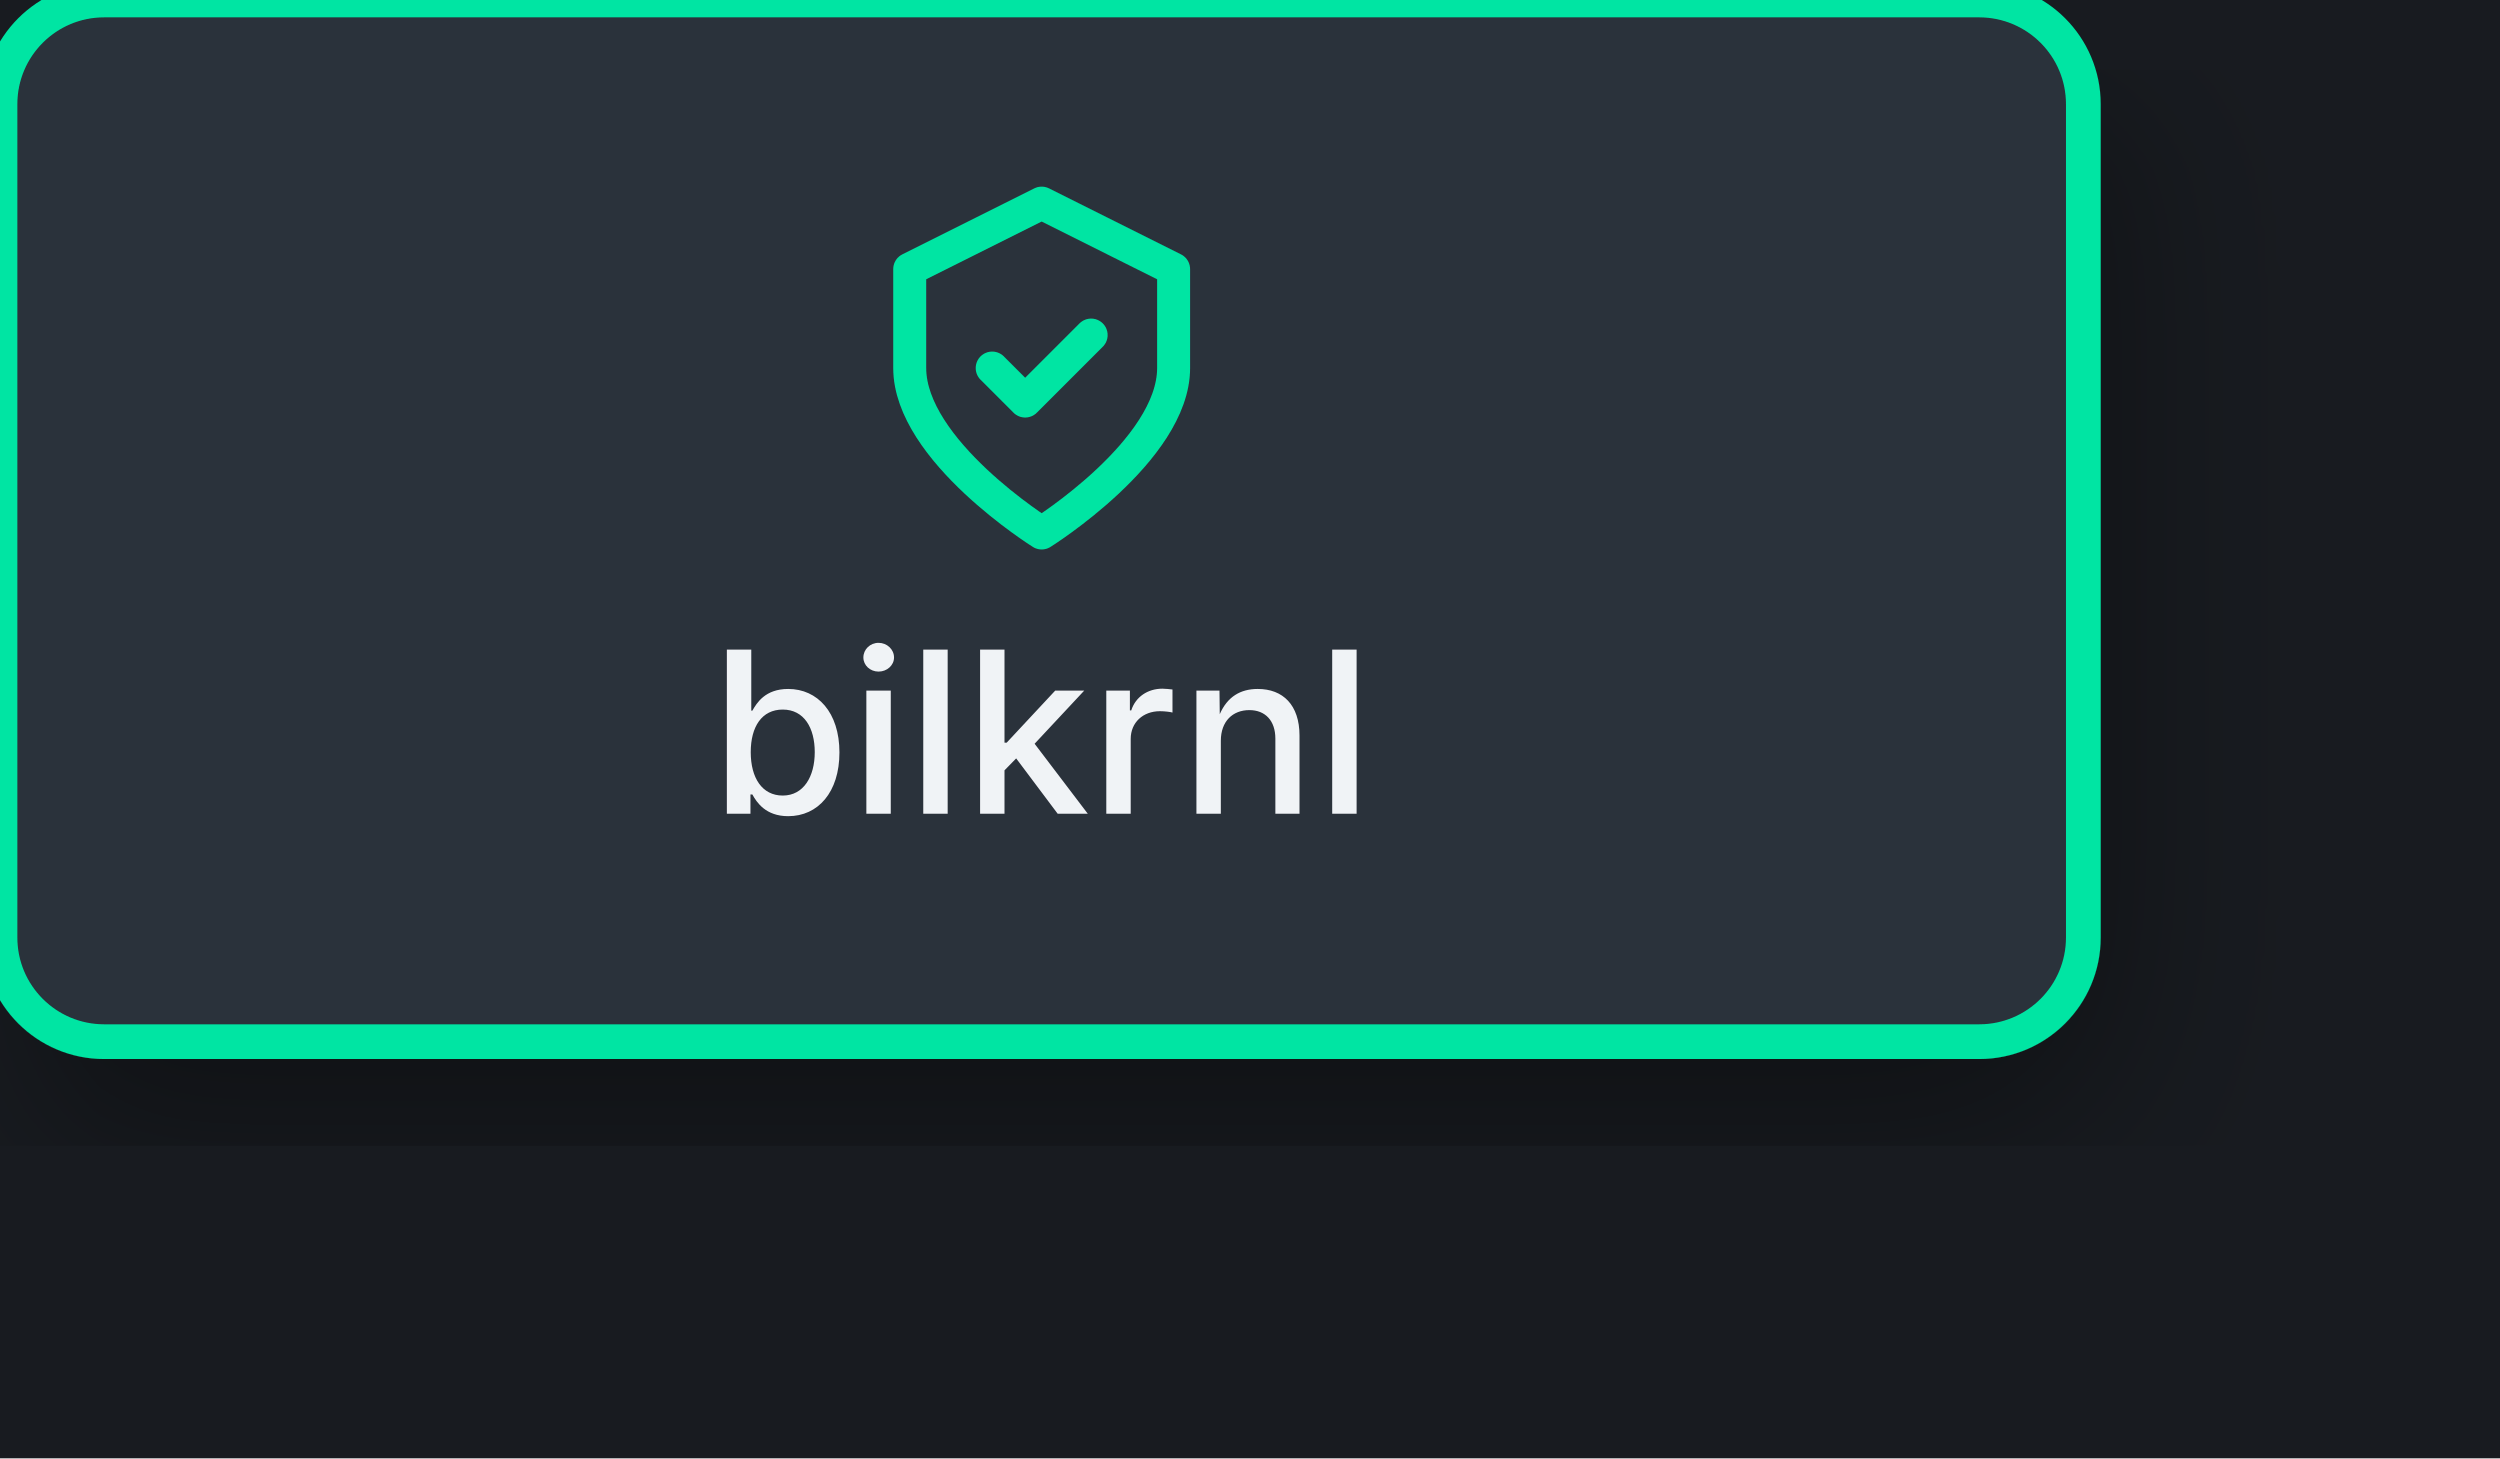
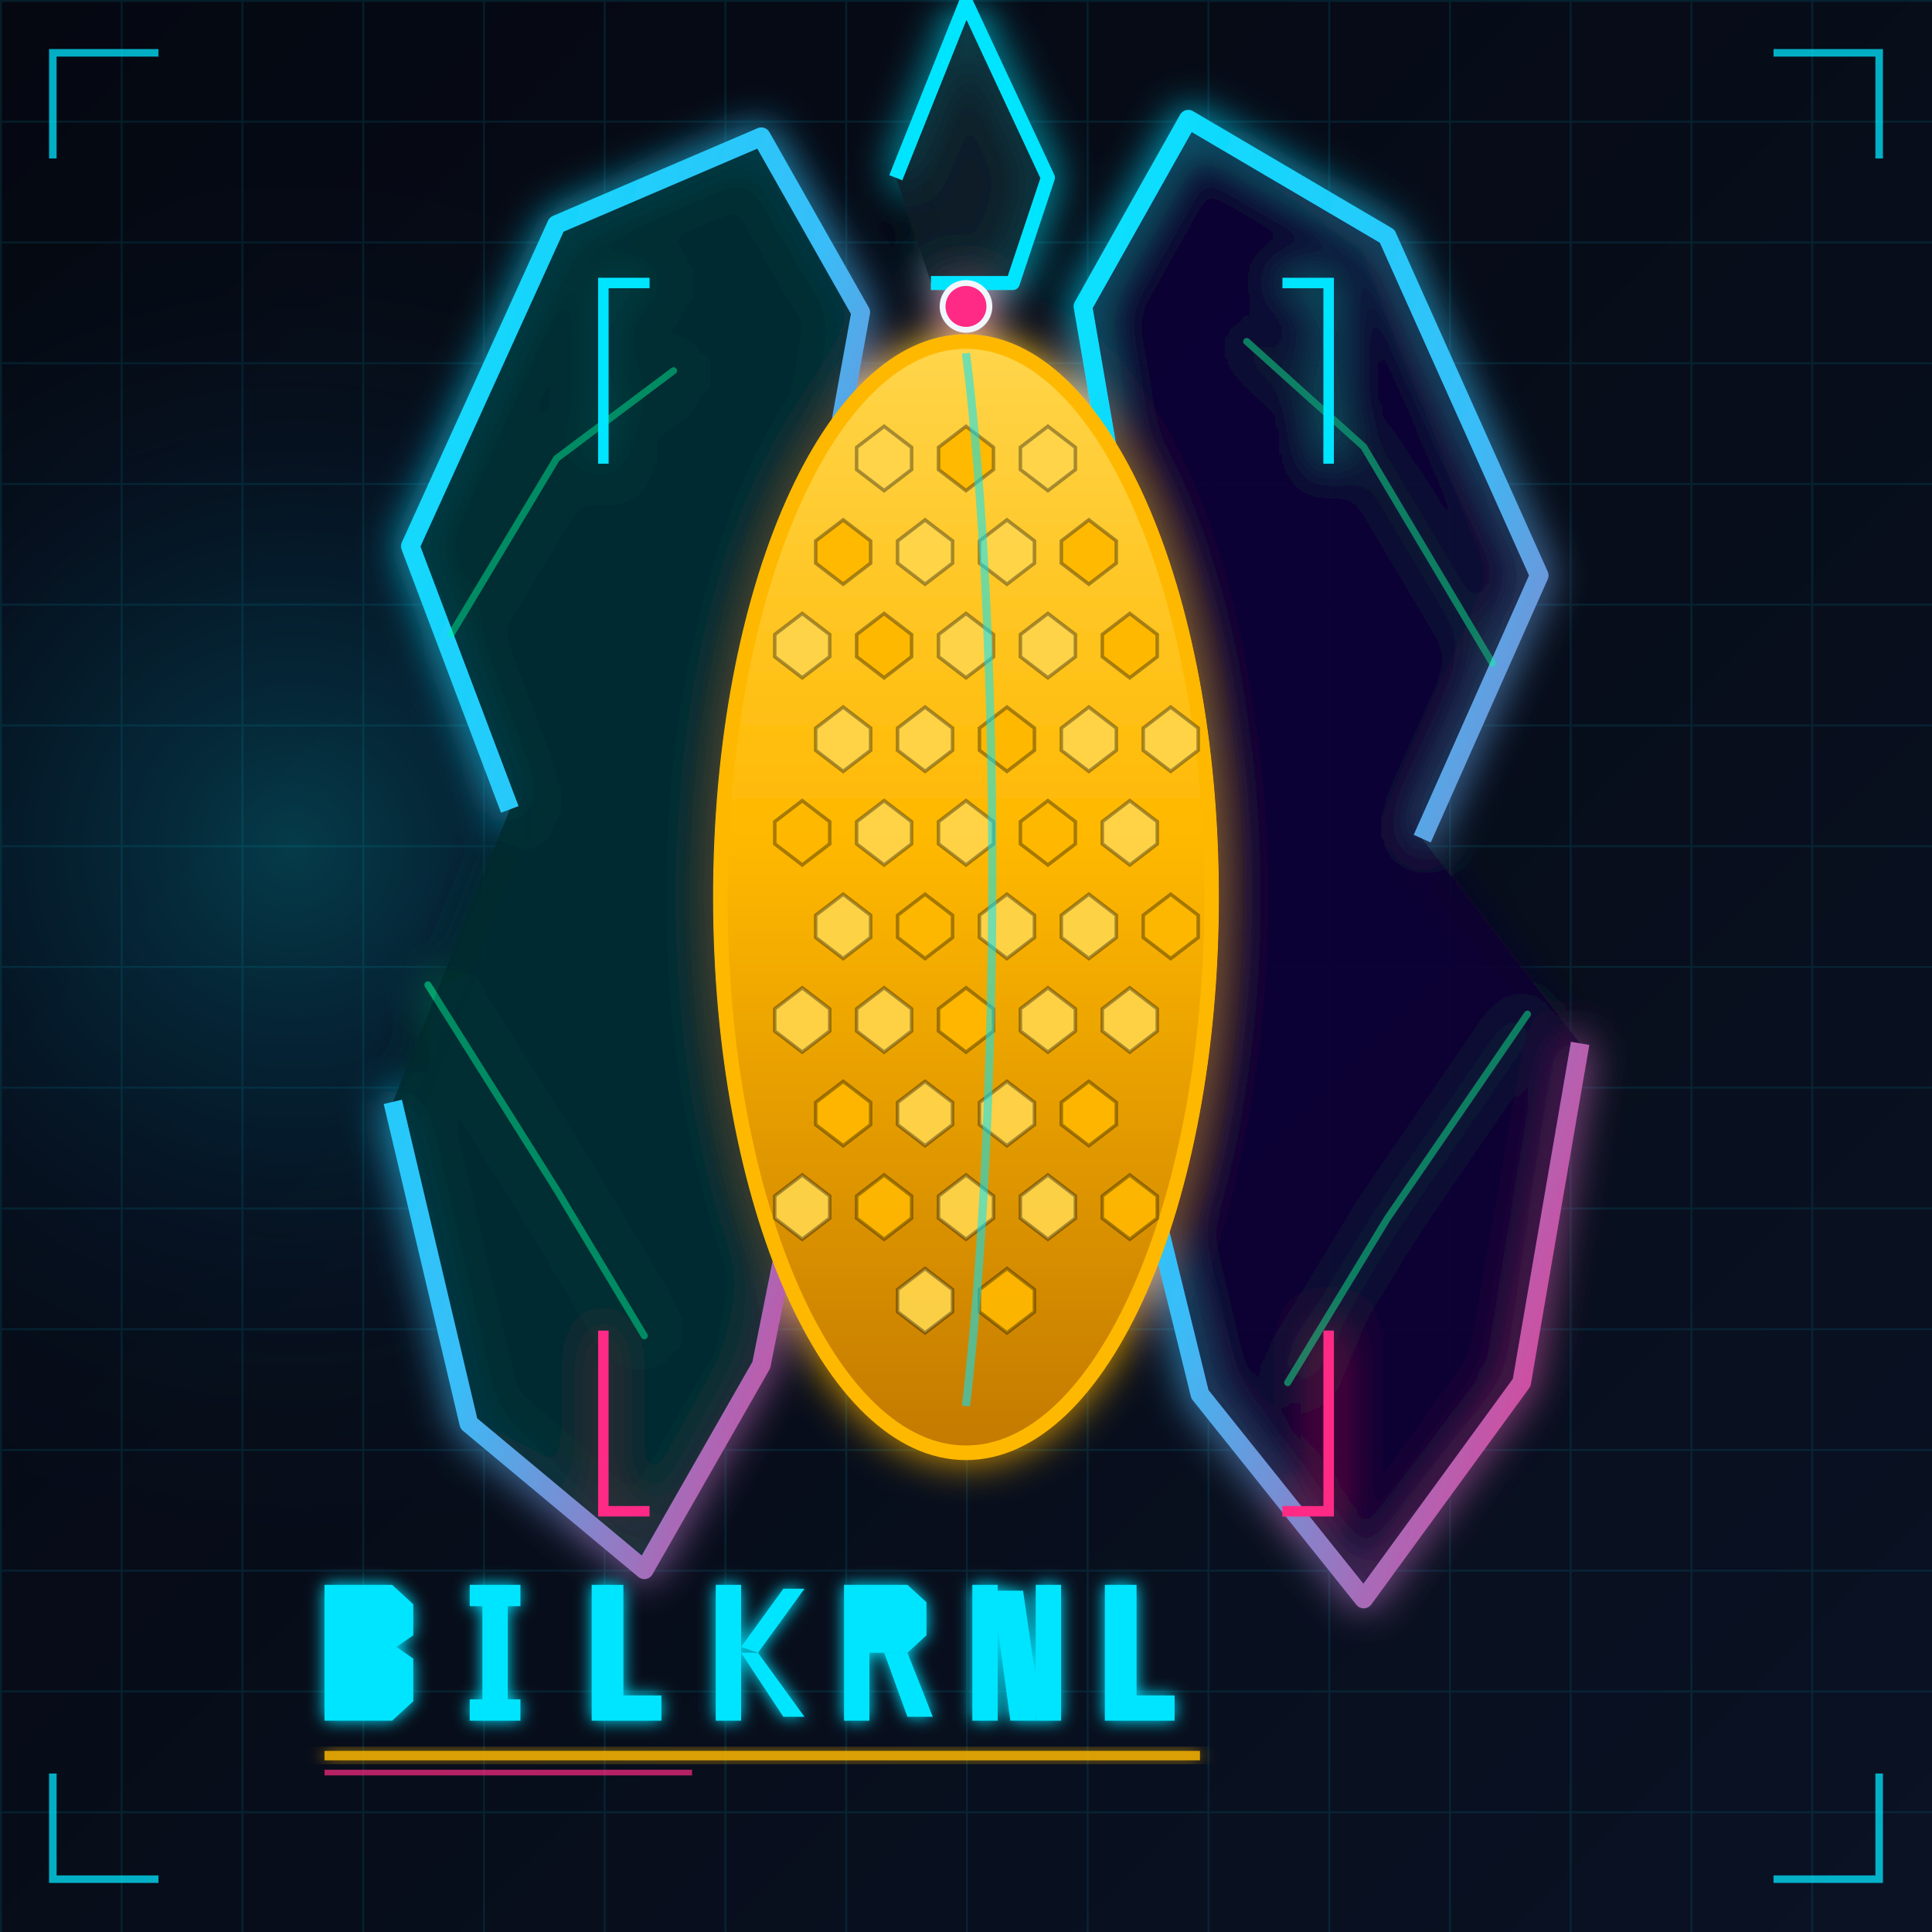
- <svg xmlns="http://www.w3.org/2000/svg" viewBox="0 0 144 84" width="144" height="84">
+ <svg xmlns="http://www.w3.org/2000/svg" width="512" height="512" viewBox="0 0 512 512" role="img">
  <defs>
-     <marker id="arrow" viewBox="0 0 10 10" refX="8" refY="5" markerWidth="6" markerHeight="6" orient="auto-start-reverse">
-       <path d="M 0 1 L 10 5 L 0 9 z" fill="#00E5A3" />
-     </marker>
-     <marker id="arrow-tail" viewBox="0 0 10 10" refX="2" refY="5" markerWidth="6" markerHeight="6" orient="auto">
-       <path d="M 10 1 L 0 5 L 10 9 z" fill="#00E5A3" />
-     </marker>
-     <filter id="shadow" x="-10%" y="-10%" width="120%" height="120%">
-       <feDropShadow dx="0" dy="4" stdDeviation="6" flood-color="#000000" flood-opacity="0.4" />
+     <linearGradient id="bgGrad" x1="0" y1="0" x2="1" y2="1">
+       <stop offset="0%" stop-color="#050811" />
+       <stop offset="55%" stop-color="#070d1a" />
+       <stop offset="100%" stop-color="#0a1224" />
+     </linearGradient>
+     <radialGradient id="glowOrb" cx="35%" cy="45%" r="45%">
+       <stop offset="0%" stop-color="#00e5ff" stop-opacity="0.22" />
+       <stop offset="55%" stop-color="#0284c7" stop-opacity="0.06" />
+       <stop offset="100%" stop-color="#050811" stop-opacity="0" />
+     </radialGradient>
+     <linearGradient id="kernelGrad" x1="0" y1="0" x2="0" y2="1">
+       <stop offset="0%" stop-color="#ffd54a" />
+       <stop offset="45%" stop-color="#ffb800" />
+       <stop offset="100%" stop-color="#c47a00" />
+     </linearGradient>
+     <linearGradient id="huskGrad" x1="0" y1="0" x2="1" y2="1">
+       <stop offset="0%" stop-color="#00e5ff" />
+       <stop offset="50%" stop-color="#38bdf8" />
+       <stop offset="100%" stop-color="#ff2a85" />
+     </linearGradient>
+     <linearGradient id="huskFill" x1="0" y1="0" x2="1" y2="0">
+       <stop offset="0%" stop-color="#062a33" stop-opacity="0.85" />
+       <stop offset="100%" stop-color="#1a0530" stop-opacity="0.55" />
+     </linearGradient>
+     <filter id="neonGlow" x="-40%" y="-40%" width="180%" height="180%">
+       <feGaussianBlur stdDeviation="3.5" result="b" />
+       <feMerge>
+         <feMergeNode in="b" />
+         <feMergeNode in="SourceGraphic" />
+       </feMerge>
    </filter>
+     <filter id="wmGlow" x="-30%" y="-40%" width="160%" height="180%">
+       <feGaussianBlur stdDeviation="2.2" result="b" />
+       <feMerge>
+         <feMergeNode in="b" />
+         <feMergeNode in="SourceGraphic" />
+       </feMerge>
+     </filter>
+     <filter id="softGlow" x="-50%" y="-50%" width="200%" height="200%">
+       <feGaussianBlur stdDeviation="6" result="b" />
+       <feMerge>
+         <feMergeNode in="b" />
+         <feMergeNode in="SourceGraphic" />
+       </feMerge>
+     </filter>
+     <pattern id="cyberGrid" width="32" height="32" patternUnits="userSpaceOnUse">
+       <path d="M 32 0 L 0 0 0 32" fill="none" stroke="#00e5ff" stroke-opacity="0.10" stroke-width="1" />
+     </pattern>
  </defs>
-   <rect width="100%" height="100%" fill="#181B20" />
-   <g id="mark" filter="url(#shadow)">
-     <rect x="0" y="0" width="120" height="60" rx="6" fill="#2B313B" stroke="#00E5A3" stroke-width="2" />
-     <g class="icon icon-shield" transform="translate(48.6, 9.8) scale(0.95)">
-       <path d="M 12 2 L 20 6 V 12 C 20 17 12 22 12 22 C 12 22 4 17 4 12 V 6 Z" fill="none" stroke="#00E5A3" stroke-width="2" stroke-linejoin="round" />
-       <polyline points="9,12 11,14 15,10" fill="none" stroke="#00E5A3" stroke-width="2" stroke-linecap="round" stroke-linejoin="round" />
+   <rect width="512" height="512" fill="url(#bgGrad)" />
+   <rect width="512" height="512" fill="url(#cyberGrid)" />
+   <circle cx="143" cy="246" r="215" fill="url(#glowOrb)" />
+   <path d="M 14.0,42.0 L 14.0,14.0 L 42.0,14.0" fill="none" stroke="#00e5ff" stroke-width="2" stroke-opacity="0.75" />
+   <path d="M 470.0,14.0 L 498.0,14.0 L 498.0,42.0" fill="none" stroke="#00e5ff" stroke-width="2" stroke-opacity="0.75" />
+   <path d="M 14.0,470.0 L 14.0,498.0 L 42.0,498.0" fill="none" stroke="#00e5ff" stroke-width="2" stroke-opacity="0.75" />
+   <path d="M 470.0,498.0 L 498.0,498.0 L 498.0,470.0" fill="none" stroke="#00e5ff" stroke-width="2" stroke-opacity="0.75" />
+   <g transform="translate(256.0,230.0) scale(1.550)" filter="url(#neonGlow)">
+     <polygon points="-78.00,-10.00 -95.00,-55.00 -70.00,-110.00 -35.00,-125.00 -18.00,-95.00 -28.00,-40.00 -22.00,20.00 -35.00,85.00 -55.00,120.00 -85.00,95.00 -98.00,40.00" fill="#062a33" fill-opacity="0.92" />
+     <polyline points="-78,-10 -95,-55 -70,-110 -35,-125 -18,-95 -28,-40 -22,20 -35,85 -55,120 -85,95 -98,40" fill="none" stroke="url(#huskGrad)" stroke-width="3.2" stroke-linejoin="round" />
+     <polygon points="78.00,-5.00 98.00,-50.00 72.00,-108.00 38.00,-128.00 20.00,-96.00 30.00,-38.00 24.00,25.00 40.00,90.00 68.00,125.00 95.00,88.00 105.00,30.00" fill="#1a0530" fill-opacity="0.75" />
+     <polyline points="78,-5 98,-50 72,-108 38,-128 20,-96 30,-38 24,25 40,90 68,125 95,88 105,30" fill="none" stroke="url(#huskGrad)" stroke-width="3.2" stroke-linejoin="round" />
+     <polygon points="-12.00,-118.00 0.00,-148.00 14.00,-118.00 8.00,-100.00 -6.00,-100.00" fill="#0a1a28" fill-opacity="0.9" />
+     <polyline points="-12,-118 0,-148 14,-118 8,-100 -6,-100" fill="none" stroke="#00e5ff" stroke-width="2.4" stroke-linejoin="round" />
+     <path d="M -88,-40 L -70,-70 L -50,-85" fill="none" stroke="#00ff9d" stroke-opacity="0.45" stroke-width="1.2" stroke-linecap="round" />
+     <path d="M -92,20 L -70,55 L -55,80" fill="none" stroke="#00ff9d" stroke-opacity="0.45" stroke-width="1.2" stroke-linecap="round" />
+     <path d="M 90,-35 L 68,-72 L 48,-90" fill="none" stroke="#00ff9d" stroke-opacity="0.45" stroke-width="1.2" stroke-linecap="round" />
+     <path d="M 96,25 L 72,60 L 55,88" fill="none" stroke="#00ff9d" stroke-opacity="0.45" stroke-width="1.2" stroke-linecap="round" />
+     <ellipse cx="0" cy="5" rx="42" ry="95" fill="url(#kernelGrad)" stroke="#ffb800" stroke-width="2.5" />
+     <polygon points="-14.00,-75.50 -9.32,-71.92 -9.32,-68.08 -14.00,-64.50 -18.68,-68.08 -18.68,-71.92" fill="#ffd54a" fill-opacity="0.92" />
+     <polygon points="-14.0,-75.5 -9.3,-71.9 -9.3,-68.1 -14.0,-64.5 -18.7,-68.1 -18.7,-71.9" fill="none" stroke="#050811" stroke-opacity="0.35" stroke-width="0.6" />
+     <polygon points="0.00,-75.50 4.67,-71.92 4.67,-68.08 0.00,-64.50 -4.67,-68.08 -4.67,-71.92" fill="#ffb800" fill-opacity="0.92" />
+     <polygon points="0.0,-75.5 4.7,-71.9 4.7,-68.1 0.0,-64.5 -4.7,-68.1 -4.7,-71.9" fill="none" stroke="#050811" stroke-opacity="0.35" stroke-width="0.6" />
+     <polygon points="14.00,-75.50 18.68,-71.92 18.68,-68.08 14.00,-64.50 9.32,-68.08 9.32,-71.92" fill="#ffd54a" fill-opacity="0.92" />
+     <polygon points="14.0,-75.5 18.7,-71.9 18.7,-68.1 14.0,-64.5 9.3,-68.1 9.3,-71.9" fill="none" stroke="#050811" stroke-opacity="0.35" stroke-width="0.6" />
+     <polygon points="-21.00,-59.50 -16.32,-55.92 -16.32,-52.08 -21.00,-48.50 -25.68,-52.08 -25.68,-55.92" fill="#ffb800" fill-opacity="0.92" />
+     <polygon points="-21.0,-59.5 -16.3,-55.9 -16.3,-52.1 -21.0,-48.5 -25.7,-52.1 -25.7,-55.9" fill="none" stroke="#050811" stroke-opacity="0.35" stroke-width="0.6" />
+     <polygon points="-7.00,-59.50 -2.33,-55.92 -2.33,-52.08 -7.00,-48.50 -11.68,-52.08 -11.68,-55.92" fill="#ffd54a" fill-opacity="0.92" />
+     <polygon points="-7.0,-59.5 -2.3,-55.9 -2.3,-52.1 -7.0,-48.5 -11.7,-52.1 -11.7,-55.9" fill="none" stroke="#050811" stroke-opacity="0.35" stroke-width="0.6" />
+     <polygon points="7.00,-59.50 11.68,-55.92 11.68,-52.08 7.00,-48.50 2.33,-52.08 2.33,-55.92" fill="#ffd54a" fill-opacity="0.92" />
+     <polygon points="7.0,-59.5 11.7,-55.9 11.7,-52.1 7.0,-48.5 2.3,-52.1 2.3,-55.9" fill="none" stroke="#050811" stroke-opacity="0.35" stroke-width="0.6" />
+     <polygon points="21.00,-59.50 25.68,-55.92 25.68,-52.08 21.00,-48.50 16.32,-52.08 16.32,-55.92" fill="#ffb800" fill-opacity="0.92" />
+     <polygon points="21.0,-59.5 25.7,-55.9 25.7,-52.1 21.0,-48.5 16.3,-52.1 16.3,-55.9" fill="none" stroke="#050811" stroke-opacity="0.35" stroke-width="0.6" />
+     <polygon points="-28.00,-43.50 -23.32,-39.92 -23.32,-36.08 -28.00,-32.50 -32.67,-36.08 -32.67,-39.92" fill="#ffd54a" fill-opacity="0.92" />
+     <polygon points="-28.0,-43.5 -23.3,-39.9 -23.3,-36.1 -28.0,-32.5 -32.7,-36.1 -32.7,-39.9" fill="none" stroke="#050811" stroke-opacity="0.35" stroke-width="0.6" />
+     <polygon points="-14.00,-43.50 -9.32,-39.92 -9.32,-36.08 -14.00,-32.50 -18.68,-36.08 -18.68,-39.92" fill="#ffb800" fill-opacity="0.92" />
+     <polygon points="-14.0,-43.5 -9.3,-39.9 -9.3,-36.1 -14.0,-32.5 -18.7,-36.1 -18.7,-39.9" fill="none" stroke="#050811" stroke-opacity="0.35" stroke-width="0.6" />
+     <polygon points="0.00,-43.50 4.67,-39.92 4.67,-36.08 0.00,-32.50 -4.67,-36.08 -4.67,-39.92" fill="#ffd54a" fill-opacity="0.92" />
+     <polygon points="0.0,-43.5 4.7,-39.9 4.7,-36.1 0.0,-32.5 -4.7,-36.1 -4.7,-39.9" fill="none" stroke="#050811" stroke-opacity="0.35" stroke-width="0.6" />
+     <polygon points="14.00,-43.50 18.68,-39.92 18.68,-36.08 14.00,-32.50 9.32,-36.08 9.32,-39.92" fill="#ffd54a" fill-opacity="0.92" />
+     <polygon points="14.0,-43.5 18.7,-39.9 18.7,-36.1 14.0,-32.5 9.3,-36.1 9.3,-39.9" fill="none" stroke="#050811" stroke-opacity="0.35" stroke-width="0.6" />
+     <polygon points="28.00,-43.50 32.67,-39.92 32.67,-36.08 28.00,-32.50 23.32,-36.08 23.32,-39.92" fill="#ffb800" fill-opacity="0.92" />
+     <polygon points="28.0,-43.5 32.7,-39.9 32.7,-36.1 28.0,-32.5 23.3,-36.1 23.3,-39.9" fill="none" stroke="#050811" stroke-opacity="0.35" stroke-width="0.6" />
+     <polygon points="-21.00,-27.50 -16.32,-23.93 -16.32,-20.07 -21.00,-16.50 -25.68,-20.07 -25.68,-23.93" fill="#ffd54a" fill-opacity="0.92" />
+     <polygon points="-21.0,-27.5 -16.3,-23.9 -16.3,-20.1 -21.0,-16.5 -25.7,-20.1 -25.7,-23.9" fill="none" stroke="#050811" stroke-opacity="0.35" stroke-width="0.6" />
+     <polygon points="-7.00,-27.50 -2.33,-23.93 -2.33,-20.07 -7.00,-16.50 -11.68,-20.07 -11.68,-23.93" fill="#ffd54a" fill-opacity="0.92" />
+     <polygon points="-7.0,-27.5 -2.3,-23.9 -2.3,-20.1 -7.0,-16.5 -11.7,-20.1 -11.7,-23.9" fill="none" stroke="#050811" stroke-opacity="0.35" stroke-width="0.6" />
+     <polygon points="7.00,-27.50 11.68,-23.93 11.68,-20.07 7.00,-16.50 2.33,-20.07 2.33,-23.93" fill="#ffb800" fill-opacity="0.92" />
+     <polygon points="7.0,-27.5 11.7,-23.9 11.7,-20.1 7.0,-16.5 2.3,-20.1 2.3,-23.9" fill="none" stroke="#050811" stroke-opacity="0.35" stroke-width="0.6" />
+     <polygon points="21.00,-27.50 25.68,-23.93 25.68,-20.07 21.00,-16.50 16.32,-20.07 16.32,-23.93" fill="#ffd54a" fill-opacity="0.92" />
+     <polygon points="21.0,-27.5 25.7,-23.9 25.7,-20.1 21.0,-16.5 16.3,-20.1 16.3,-23.9" fill="none" stroke="#050811" stroke-opacity="0.35" stroke-width="0.6" />
+     <polygon points="35.00,-27.50 39.67,-23.93 39.67,-20.07 35.00,-16.50 30.32,-20.07 30.32,-23.93" fill="#ffd54a" fill-opacity="0.92" />
+     <polygon points="35.0,-27.5 39.7,-23.9 39.7,-20.1 35.0,-16.5 30.3,-20.1 30.3,-23.9" fill="none" stroke="#050811" stroke-opacity="0.35" stroke-width="0.6" />
+     <polygon points="-28.00,-11.50 -23.32,-7.92 -23.32,-4.08 -28.00,-0.50 -32.67,-4.08 -32.67,-7.92" fill="#ffb800" fill-opacity="0.92" />
+     <polygon points="-28.0,-11.5 -23.3,-7.9 -23.3,-4.1 -28.0,-0.5 -32.7,-4.1 -32.7,-7.9" fill="none" stroke="#050811" stroke-opacity="0.35" stroke-width="0.6" />
+     <polygon points="-14.00,-11.50 -9.32,-7.92 -9.32,-4.08 -14.00,-0.50 -18.68,-4.08 -18.68,-7.92" fill="#ffd54a" fill-opacity="0.92" />
+     <polygon points="-14.0,-11.5 -9.3,-7.9 -9.3,-4.1 -14.0,-0.5 -18.7,-4.1 -18.7,-7.9" fill="none" stroke="#050811" stroke-opacity="0.35" stroke-width="0.6" />
+     <polygon points="0.00,-11.50 4.67,-7.92 4.67,-4.08 0.00,-0.50 -4.67,-4.08 -4.67,-7.92" fill="#ffd54a" fill-opacity="0.92" />
+     <polygon points="0.0,-11.5 4.7,-7.9 4.7,-4.1 0.0,-0.5 -4.7,-4.1 -4.7,-7.9" fill="none" stroke="#050811" stroke-opacity="0.35" stroke-width="0.6" />
+     <polygon points="14.00,-11.50 18.68,-7.92 18.68,-4.08 14.00,-0.50 9.32,-4.08 9.32,-7.92" fill="#ffb800" fill-opacity="0.92" />
+     <polygon points="14.0,-11.5 18.7,-7.9 18.7,-4.1 14.0,-0.5 9.3,-4.1 9.3,-7.9" fill="none" stroke="#050811" stroke-opacity="0.35" stroke-width="0.6" />
+     <polygon points="28.00,-11.50 32.67,-7.92 32.67,-4.08 28.00,-0.50 23.32,-4.08 23.32,-7.92" fill="#ffd54a" fill-opacity="0.92" />
+     <polygon points="28.0,-11.5 32.7,-7.9 32.7,-4.1 28.0,-0.5 23.3,-4.1 23.3,-7.9" fill="none" stroke="#050811" stroke-opacity="0.35" stroke-width="0.6" />
+     <polygon points="-21.00,4.50 -16.32,8.07 -16.32,11.93 -21.00,15.50 -25.68,11.93 -25.68,8.07" fill="#ffd54a" fill-opacity="0.92" />
+     <polygon points="-21.0,4.5 -16.3,8.1 -16.3,11.9 -21.0,15.5 -25.7,11.9 -25.7,8.1" fill="none" stroke="#050811" stroke-opacity="0.35" stroke-width="0.6" />
+     <polygon points="-7.00,4.50 -2.33,8.07 -2.33,11.93 -7.00,15.50 -11.68,11.93 -11.68,8.07" fill="#ffb800" fill-opacity="0.92" />
+     <polygon points="-7.0,4.5 -2.3,8.1 -2.3,11.9 -7.0,15.5 -11.7,11.9 -11.7,8.1" fill="none" stroke="#050811" stroke-opacity="0.35" stroke-width="0.6" />
+     <polygon points="7.00,4.50 11.68,8.07 11.68,11.93 7.00,15.50 2.33,11.93 2.33,8.07" fill="#ffd54a" fill-opacity="0.92" />
+     <polygon points="7.0,4.5 11.7,8.1 11.7,11.9 7.0,15.5 2.3,11.9 2.3,8.1" fill="none" stroke="#050811" stroke-opacity="0.35" stroke-width="0.6" />
+     <polygon points="21.00,4.50 25.68,8.07 25.68,11.93 21.00,15.50 16.32,11.93 16.32,8.07" fill="#ffd54a" fill-opacity="0.92" />
+     <polygon points="21.0,4.5 25.7,8.1 25.7,11.9 21.0,15.5 16.3,11.9 16.3,8.1" fill="none" stroke="#050811" stroke-opacity="0.35" stroke-width="0.6" />
+     <polygon points="35.00,4.50 39.67,8.07 39.67,11.93 35.00,15.50 30.32,11.93 30.32,8.07" fill="#ffb800" fill-opacity="0.92" />
+     <polygon points="35.0,4.5 39.7,8.1 39.7,11.9 35.0,15.5 30.3,11.9 30.3,8.1" fill="none" stroke="#050811" stroke-opacity="0.35" stroke-width="0.6" />
+     <polygon points="-28.00,20.50 -23.32,24.07 -23.32,27.93 -28.00,31.50 -32.67,27.93 -32.67,24.07" fill="#ffd54a" fill-opacity="0.92" />
+     <polygon points="-28.0,20.5 -23.3,24.1 -23.3,27.9 -28.0,31.5 -32.7,27.9 -32.7,24.1" fill="none" stroke="#050811" stroke-opacity="0.35" stroke-width="0.6" />
+     <polygon points="-14.00,20.50 -9.32,24.07 -9.32,27.93 -14.00,31.50 -18.68,27.93 -18.68,24.07" fill="#ffd54a" fill-opacity="0.92" />
+     <polygon points="-14.0,20.5 -9.3,24.1 -9.3,27.9 -14.0,31.5 -18.7,27.9 -18.7,24.1" fill="none" stroke="#050811" stroke-opacity="0.35" stroke-width="0.6" />
+     <polygon points="0.00,20.50 4.67,24.07 4.67,27.93 0.00,31.50 -4.67,27.93 -4.67,24.07" fill="#ffb800" fill-opacity="0.92" />
+     <polygon points="0.0,20.5 4.7,24.1 4.7,27.9 0.0,31.5 -4.7,27.9 -4.7,24.1" fill="none" stroke="#050811" stroke-opacity="0.35" stroke-width="0.6" />
+     <polygon points="14.00,20.50 18.68,24.07 18.68,27.93 14.00,31.50 9.32,27.93 9.32,24.07" fill="#ffd54a" fill-opacity="0.92" />
+     <polygon points="14.0,20.5 18.7,24.1 18.7,27.9 14.0,31.5 9.3,27.9 9.3,24.1" fill="none" stroke="#050811" stroke-opacity="0.35" stroke-width="0.6" />
+     <polygon points="28.00,20.50 32.67,24.07 32.67,27.93 28.00,31.50 23.32,27.93 23.32,24.07" fill="#ffd54a" fill-opacity="0.92" />
+     <polygon points="28.0,20.5 32.7,24.1 32.7,27.9 28.0,31.5 23.3,27.9 23.3,24.1" fill="none" stroke="#050811" stroke-opacity="0.35" stroke-width="0.6" />
+     <polygon points="-21.00,36.50 -16.32,40.08 -16.32,43.92 -21.00,47.50 -25.68,43.92 -25.68,40.08" fill="#ffb800" fill-opacity="0.92" />
+     <polygon points="-21.0,36.5 -16.3,40.1 -16.3,43.9 -21.0,47.5 -25.7,43.9 -25.7,40.1" fill="none" stroke="#050811" stroke-opacity="0.35" stroke-width="0.6" />
+     <polygon points="-7.00,36.50 -2.33,40.08 -2.33,43.92 -7.00,47.50 -11.68,43.92 -11.68,40.08" fill="#ffd54a" fill-opacity="0.92" />
+     <polygon points="-7.0,36.5 -2.3,40.1 -2.3,43.9 -7.0,47.5 -11.7,43.9 -11.7,40.1" fill="none" stroke="#050811" stroke-opacity="0.35" stroke-width="0.6" />
+     <polygon points="7.00,36.50 11.68,40.08 11.68,43.92 7.00,47.50 2.33,43.92 2.33,40.08" fill="#ffd54a" fill-opacity="0.92" />
+     <polygon points="7.0,36.5 11.7,40.1 11.7,43.9 7.0,47.5 2.3,43.9 2.3,40.1" fill="none" stroke="#050811" stroke-opacity="0.35" stroke-width="0.6" />
+     <polygon points="21.00,36.50 25.68,40.08 25.68,43.92 21.00,47.50 16.32,43.92 16.32,40.08" fill="#ffb800" fill-opacity="0.92" />
+     <polygon points="21.0,36.5 25.7,40.1 25.7,43.9 21.0,47.5 16.3,43.9 16.3,40.1" fill="none" stroke="#050811" stroke-opacity="0.35" stroke-width="0.6" />
+     <polygon points="-28.00,52.50 -23.32,56.08 -23.32,59.92 -28.00,63.50 -32.67,59.92 -32.67,56.08" fill="#ffd54a" fill-opacity="0.92" />
+     <polygon points="-28.0,52.5 -23.3,56.1 -23.3,59.9 -28.0,63.5 -32.7,59.9 -32.7,56.1" fill="none" stroke="#050811" stroke-opacity="0.35" stroke-width="0.6" />
+     <polygon points="-14.00,52.50 -9.32,56.08 -9.32,59.92 -14.00,63.50 -18.68,59.92 -18.68,56.08" fill="#ffb800" fill-opacity="0.92" />
+     <polygon points="-14.0,52.5 -9.3,56.1 -9.3,59.9 -14.0,63.5 -18.7,59.9 -18.7,56.1" fill="none" stroke="#050811" stroke-opacity="0.35" stroke-width="0.6" />
+     <polygon points="0.00,52.50 4.67,56.08 4.67,59.92 0.00,63.50 -4.67,59.92 -4.67,56.08" fill="#ffd54a" fill-opacity="0.92" />
+     <polygon points="0.0,52.5 4.7,56.1 4.7,59.9 0.0,63.5 -4.7,59.9 -4.7,56.1" fill="none" stroke="#050811" stroke-opacity="0.35" stroke-width="0.6" />
+     <polygon points="14.00,52.50 18.68,56.08 18.68,59.92 14.00,63.50 9.32,59.92 9.32,56.08" fill="#ffd54a" fill-opacity="0.92" />
+     <polygon points="14.0,52.5 18.7,56.1 18.7,59.9 14.0,63.5 9.3,59.9 9.3,56.1" fill="none" stroke="#050811" stroke-opacity="0.35" stroke-width="0.6" />
+     <polygon points="28.00,52.50 32.67,56.08 32.67,59.92 28.00,63.50 23.32,59.92 23.32,56.08" fill="#ffb800" fill-opacity="0.92" />
+     <polygon points="28.0,52.5 32.7,56.1 32.7,59.9 28.0,63.5 23.3,59.9 23.3,56.1" fill="none" stroke="#050811" stroke-opacity="0.35" stroke-width="0.6" />
+     <polygon points="-7.00,68.50 -2.33,72.08 -2.33,75.92 -7.00,79.50 -11.68,75.92 -11.68,72.08" fill="#ffd54a" fill-opacity="0.92" />
+     <polygon points="-7.0,68.5 -2.3,72.1 -2.3,75.9 -7.0,79.5 -11.7,75.9 -11.7,72.1" fill="none" stroke="#050811" stroke-opacity="0.35" stroke-width="0.6" />
+     <polygon points="7.00,68.50 11.68,72.08 11.68,75.92 7.00,79.50 2.33,75.92 2.33,72.08" fill="#ffb800" fill-opacity="0.92" />
+     <polygon points="7.0,68.5 11.7,72.1 11.7,75.9 7.0,79.5 2.3,75.9 2.3,72.1" fill="none" stroke="#050811" stroke-opacity="0.35" stroke-width="0.6" />
+     <path d="M 0,-88 C 6,-40 6,40 0,92" fill="none" stroke="#00e5ff" stroke-width="1.4" stroke-opacity="0.55" />
+     <circle cx="0" cy="-96" r="4" fill="#ff2a85" stroke="#f0f6fc" stroke-width="1" />
+     <path d="M -55,-100 L -62,-100 L -62,-70" fill="none" stroke="#00e5ff" stroke-width="1.8" stroke-linecap="square" />
+     <path d="M 55,-100 L 62,-100 L 62,-70" fill="none" stroke="#00e5ff" stroke-width="1.8" stroke-linecap="square" />
+     <path d="M -55,110 L -62,110 L -62,80" fill="none" stroke="#ff2a85" stroke-width="1.8" stroke-linecap="square" />
+     <path d="M 55,110 L 62,110 L 62,80" fill="none" stroke="#ff2a85" stroke-width="1.8" stroke-linecap="square" />
+   </g>
+   <g transform="translate(86.0,420.0)" filter="url(#wmGlow)">
+     <g transform="translate(0.0,0) scale(5.600,5.143)">
+       <polygon points="0.00,0.00 3.20,0.00 4.20,1.00 4.20,2.60 3.40,3.20 4.20,3.80 4.20,6.00 3.20,7.00 0.00,7.00" fill="#00e5ff" />
+       <polygon points="1.20,1.10 2.80,1.10 3.10,1.50 3.10,2.70 2.80,3.10 1.20,3.10" fill="#00e5ff" />
+       <polygon points="1.20,3.90 2.90,3.90 3.20,4.30 3.20,5.70 2.80,6.00 1.20,6.00" fill="#00e5ff" />
    </g>
-     <text x="60" y="46.87" fill="#F0F3F6" font-family="Inter, -apple-system, BlinkMacSystemFont, 'Segoe UI', Roboto, sans-serif" font-size="13" font-weight="500" text-anchor="middle">bilkrnl</text>
+     <g transform="translate(34.0,0) scale(5.600,5.143)">
+       <polygon points="0.80,0.00 3.20,0.00 3.20,1.10 2.60,1.10 2.60,5.90 3.20,5.90 3.20,7.00 0.80,7.00 0.80,5.90 1.40,5.90 1.40,1.10 0.80,1.10" fill="#00e5ff" />
+     </g>
+     <g transform="translate(68.0,0) scale(5.600,5.143)">
+       <polygon points="0.50,0.00 2.00,0.00 2.00,5.70 3.80,5.70 3.80,7.00 0.50,7.00" fill="#00e5ff" />
+     </g>
+     <g transform="translate(102.0,0) scale(5.600,5.143)">
+       <polygon points="0.30,0.00 1.50,0.00 1.50,7.00 0.30,7.00" fill="#00e5ff" />
+       <polygon points="1.50,3.20 3.50,0.20 4.50,0.20 2.30,3.50" fill="#00e5ff" />
+       <polygon points="1.50,3.50 2.30,3.50 4.50,6.80 3.50,6.80" fill="#00e5ff" />
+     </g>
+     <g transform="translate(136.0,0) scale(5.600,5.143)">
+       <polygon points="0.30,0.00 1.50,0.00 1.50,7.00 0.30,7.00" fill="#00e5ff" />
+       <polygon points="1.50,0.00 3.30,0.00 4.20,0.90 4.20,2.60 3.30,3.50 1.50,3.50" fill="#00e5ff" />
+       <polygon points="1.50,1.15 3.00,1.15 3.15,1.40 3.15,2.40 3.00,2.65 1.50,2.65" fill="#00e5ff" />
+       <polygon points="2.20,3.50 3.30,3.50 4.50,6.80 3.30,6.80" fill="#00e5ff" />
+     </g>
+     <g transform="translate(170.0,0) scale(5.600,5.143)">
+       <polygon points="0.30,0.00 1.50,0.00 1.50,7.00 0.30,7.00" fill="#00e5ff" />
+       <polygon points="3.30,0.00 4.50,0.00 4.50,7.00 3.30,7.00" fill="#00e5ff" />
+       <polygon points="1.50,0.30 2.70,0.30 3.30,4.80 3.30,7.00 2.10,7.00 1.50,2.20" fill="#00e5ff" />
+     </g>
+     <g transform="translate(204.0,0) scale(5.600,5.143)">
+       <polygon points="0.50,0.00 2.00,0.00 2.00,5.70 3.80,5.70 3.80,7.00 0.50,7.00" fill="#00e5ff" />
+     </g>
  </g>
+   <rect x="86.0" y="464.0" width="232.0" height="2.5" fill="#ffb800" filter="url(#wmGlow)" opacity="0.85" />
+   <rect x="86.0" y="469.0" width="97.4" height="1.5" fill="#ff2a85" opacity="0.7" />
</svg>
